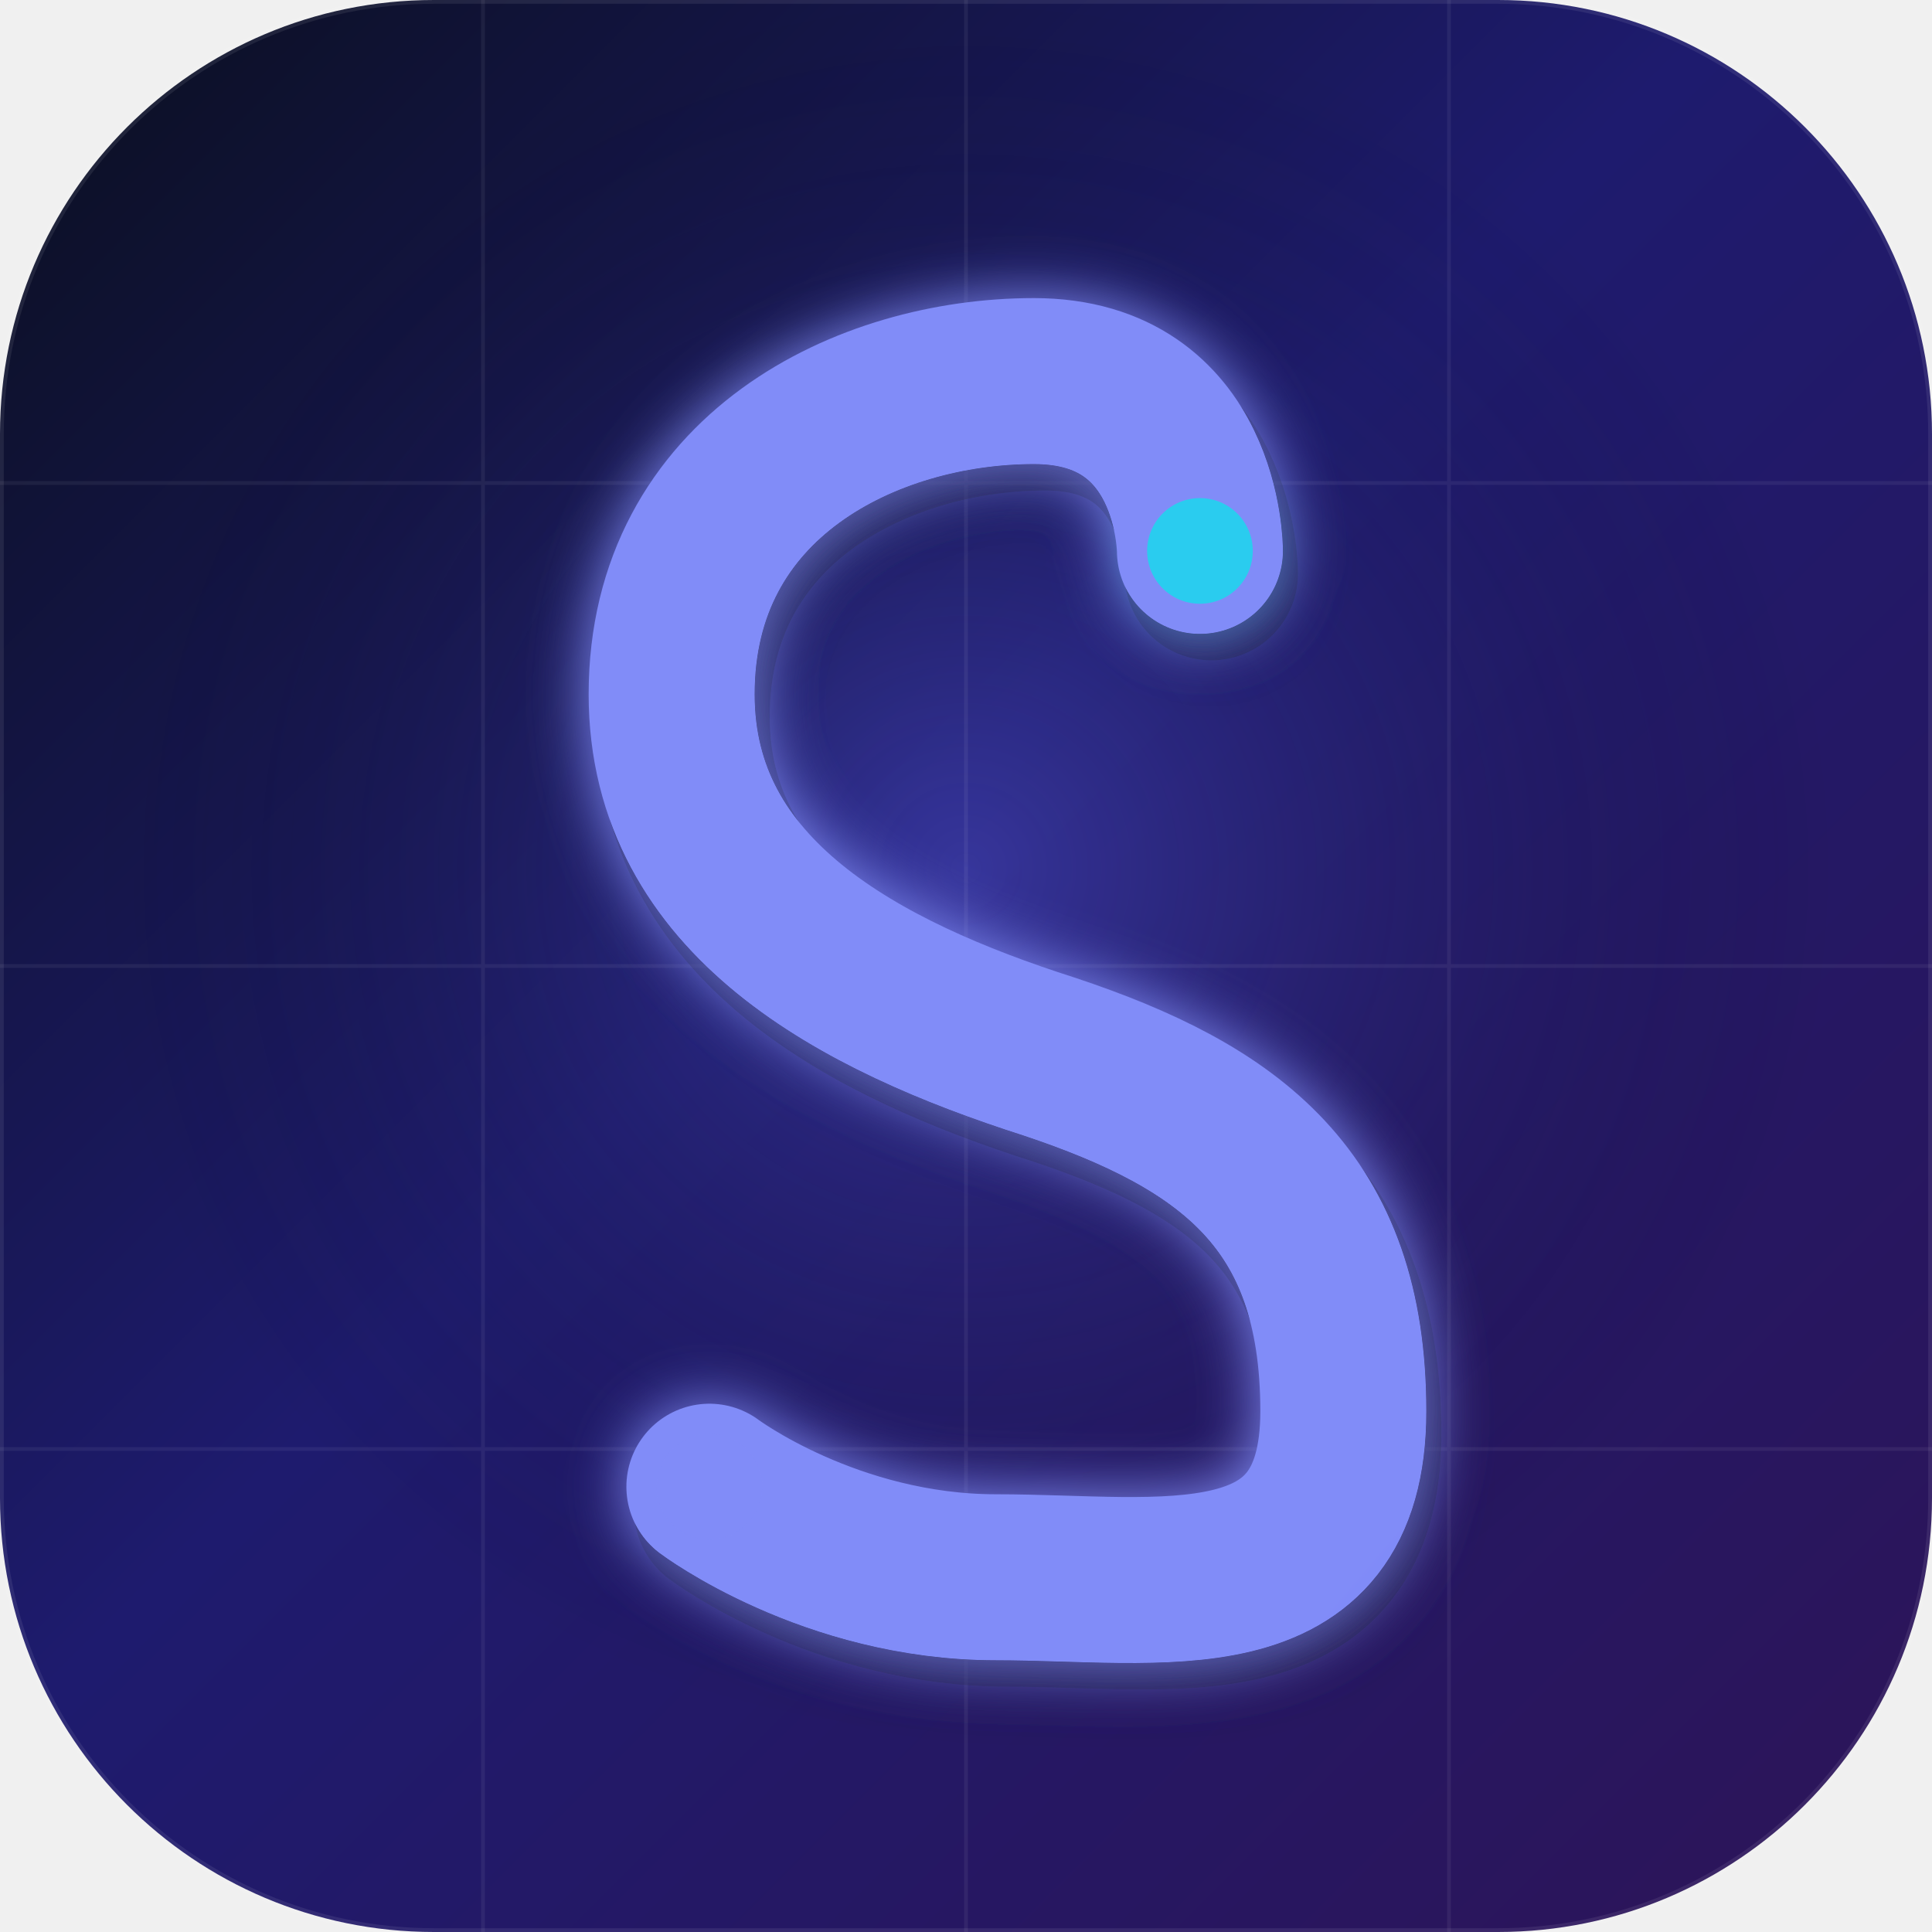
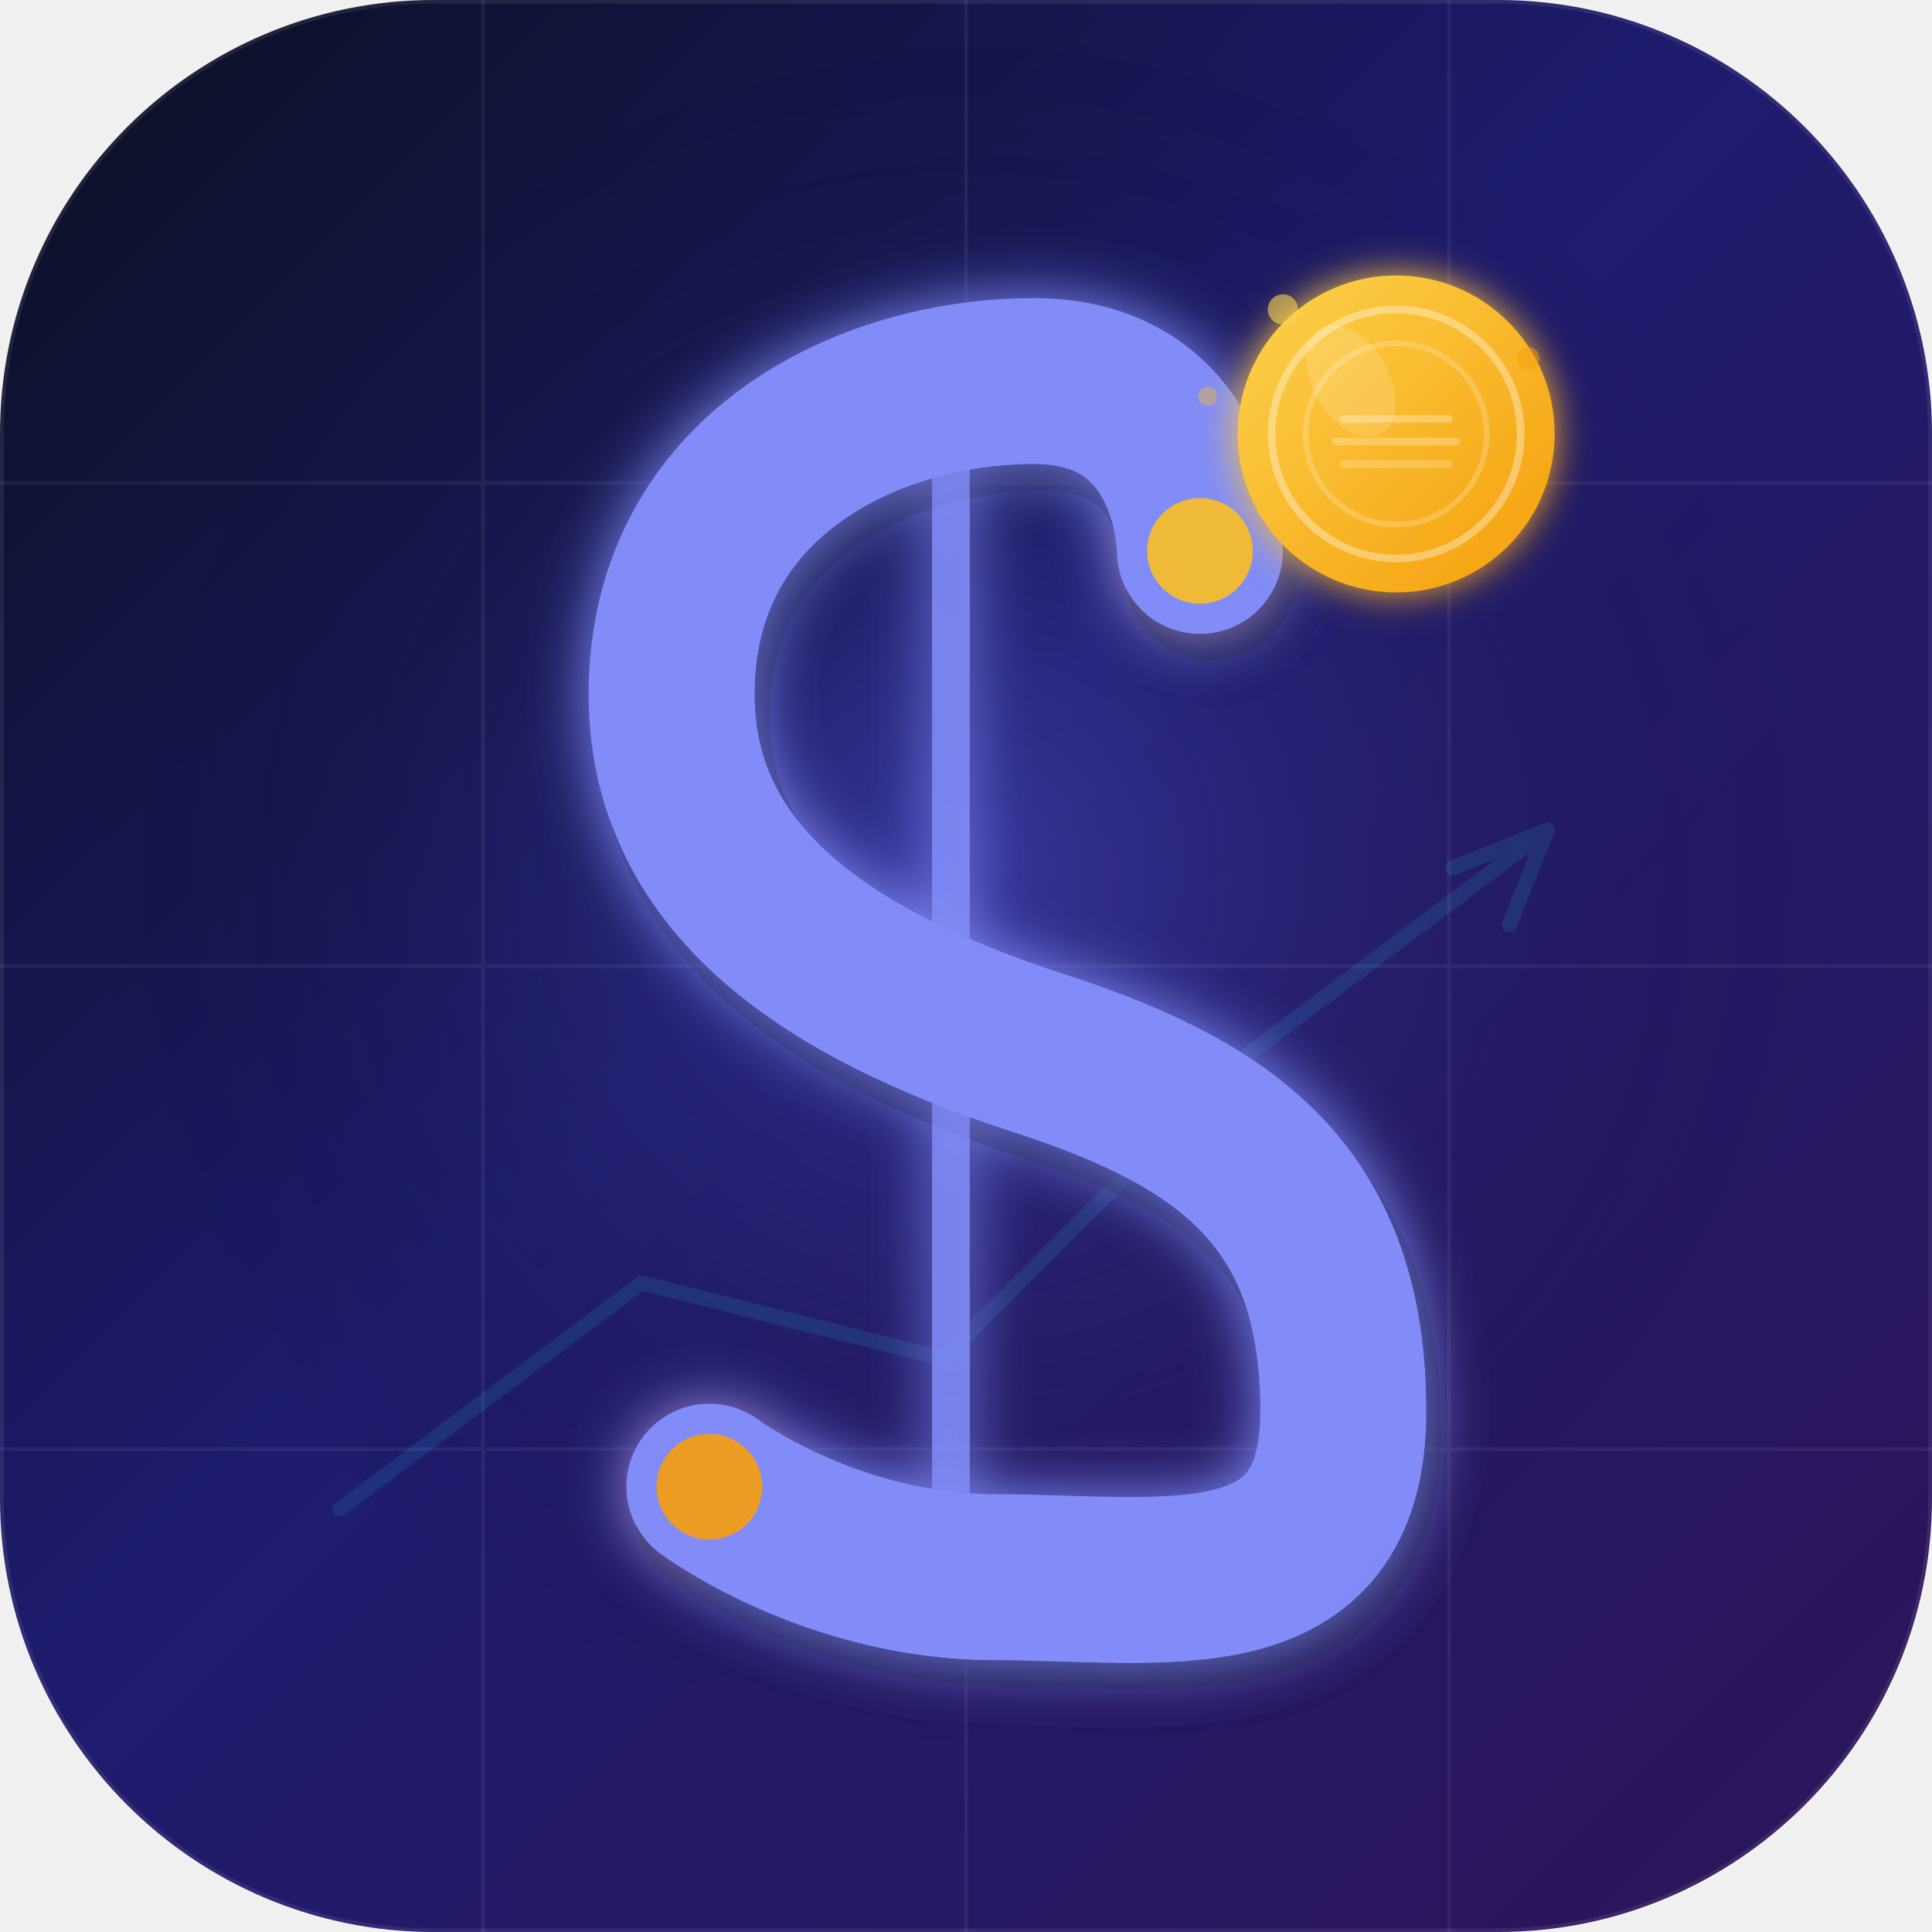
<svg xmlns="http://www.w3.org/2000/svg" viewBox="0 0 512 512" fill="none">
  <defs>
    <linearGradient id="bg" x1="0" y1="0" x2="512" y2="512" gradientUnits="userSpaceOnUse">
      <stop offset="0%" stop-color="#0a0f1e" />
      <stop offset="45%" stop-color="#1e1b6e" />
      <stop offset="100%" stop-color="#2d1458" />
    </linearGradient>
    <linearGradient id="accent" x1="120" y1="140" x2="392" y2="372" gradientUnits="userSpaceOnUse">
      <stop offset="0%" stop-color="#818cf8" />
      <stop offset="50%" stop-color="#6366f1" />
      <stop offset="100%" stop-color="#22d3ee" />
    </linearGradient>
+     <linearGradient id="coinGrad" x1="0" y1="0" x2="1" y2="1">
+       <stop offset="0%" stop-color="#fcd34d" />
+       <stop offset="100%" stop-color="#f59e0b" />
+     </linearGradient>
    <filter id="glow" x="-20%" y="-20%" width="140%" height="140%">
      <feGaussianBlur in="SourceGraphic" stdDeviation="8" result="blur" />
+       <feComposite in="SourceGraphic" in2="blur" operator="over" />
+     </filter>
+     <filter id="coinGlow" x="-30%" y="-30%" width="160%" height="160%">
+       <feGaussianBlur in="SourceGraphic" stdDeviation="5" result="blur" />
      <feComposite in="SourceGraphic" in2="blur" operator="over" />
    </filter>
    <radialGradient id="centerGlow" cx="50%" cy="45%" r="45%">
      <stop offset="0%" stop-color="#6366f1" stop-opacity="0.35" />
      <stop offset="100%" stop-color="transparent" stop-opacity="0" />
    </radialGradient>
    <clipPath id="roundedSquare">
      <rect width="512" height="512" rx="115" ry="115" />
    </clipPath>
  </defs>
  <rect width="512" height="512" rx="115" ry="115" fill="url(#bg)" />
  <rect width="512" height="512" rx="115" ry="115" fill="url(#centerGlow)" />
  <g opacity="0.06" clip-path="url(#roundedSquare)">
    <line x1="0" y1="128" x2="512" y2="128" stroke="white" stroke-width="1" />
    <line x1="0" y1="256" x2="512" y2="256" stroke="white" stroke-width="1" />
    <line x1="0" y1="384" x2="512" y2="384" stroke="white" stroke-width="1" />
    <line x1="128" y1="0" x2="128" y2="512" stroke="white" stroke-width="1" />
    <line x1="256" y1="0" x2="256" y2="512" stroke="white" stroke-width="1" />
    <line x1="384" y1="0" x2="384" y2="512" stroke="white" stroke-width="1" />
  </g>
+   <g opacity="0.12" clip-path="url(#roundedSquare)">
+     <polyline points="90,400 170,340 250,360 330,280 410,220" stroke="#22d3ee" stroke-width="4" stroke-linecap="round" stroke-linejoin="round" fill="none" />
+     <polyline points="385,230 410,220 400,245" stroke="#22d3ee" stroke-width="4" stroke-linecap="round" stroke-linejoin="round" fill="none" />
+   </g>
  <g filter="url(#glow)" transform="translate(256,256)">
    <path d="         M  62,-110         C  62,-110  62,-155 18,-155         C -26,-155 -78,-130 -78,-72         C -78,-18  -28,  8  22, 24         C  70, 40 100, 62 100,118         C 100,172  52,162   8,162         C -36,162 -68,138 -68,138       " stroke="rgba(0,0,0,0.35)" stroke-width="46" stroke-linecap="round" stroke-linejoin="round" fill="none" transform="translate(3,6)" />
    <path d="         M  62,-110         C  62,-110  62,-155 18,-155         C -26,-155 -78,-130 -78,-72         C -78,-18  -28,  8  22, 24         C  70, 40 100, 62 100,118         C 100,172  52,162   8,162         C -36,162 -68,138 -68,138       " stroke="url(#accent)" stroke-width="44" stroke-linecap="round" stroke-linejoin="round" fill="none" />
-     <circle cx="62" cy="-110" r="14" fill="#22d3ee" opacity="0.9" />
-     <circle cx="-68" cy="138" r="14" fill="#818cf8" opacity="0.9" />
+     <line x1="-4" y1="-170" x2="-4" y2="178" stroke="url(#accent)" stroke-width="10" stroke-linecap="round" opacity="0.85" />
+     <circle cx="62" cy="-110" r="14" fill="#fbbf24" opacity="0.9" />
+     <circle cx="-68" cy="138" r="14" fill="#f59e0b" opacity="0.9" />
  </g>
+   <g filter="url(#coinGlow)" transform="translate(370, 115)">
+     <circle cx="0" cy="0" r="42" fill="url(#coinGrad)" />
+     <circle cx="0" cy="0" r="33" fill="none" stroke="rgba(255,255,255,0.35)" stroke-width="2" />
+     <circle cx="0" cy="0" r="24" fill="none" stroke="rgba(255,255,255,0.2)" stroke-width="1.5" />
+     <ellipse cx="-12" cy="-14" rx="10" ry="16" fill="rgba(255,255,255,0.15)" transform="rotate(-30, -12, -14)" />
+     <line x1="-14" y1="-4" x2="14" y2="-4" stroke="rgba(255,255,255,0.3)" stroke-width="2" stroke-linecap="round" />
+     <line x1="-16" y1="2" x2="16" y2="2" stroke="rgba(255,255,255,0.25)" stroke-width="2" stroke-linecap="round" />
+     <line x1="-14" y1="8" x2="14" y2="8" stroke="rgba(255,255,255,0.2)" stroke-width="2" stroke-linecap="round" />
+   </g>
+   <circle cx="340" cy="82" r="4" fill="#fcd34d" opacity="0.6" />
+   <circle cx="405" cy="95" r="3" fill="#f59e0b" opacity="0.5" />
+   <circle cx="320" cy="105" r="2.5" fill="#fbbf24" opacity="0.4" />
  <rect width="512" height="512" rx="115" ry="115" fill="none" stroke="rgba(255,255,255,0.08)" stroke-width="2" />
</svg>
